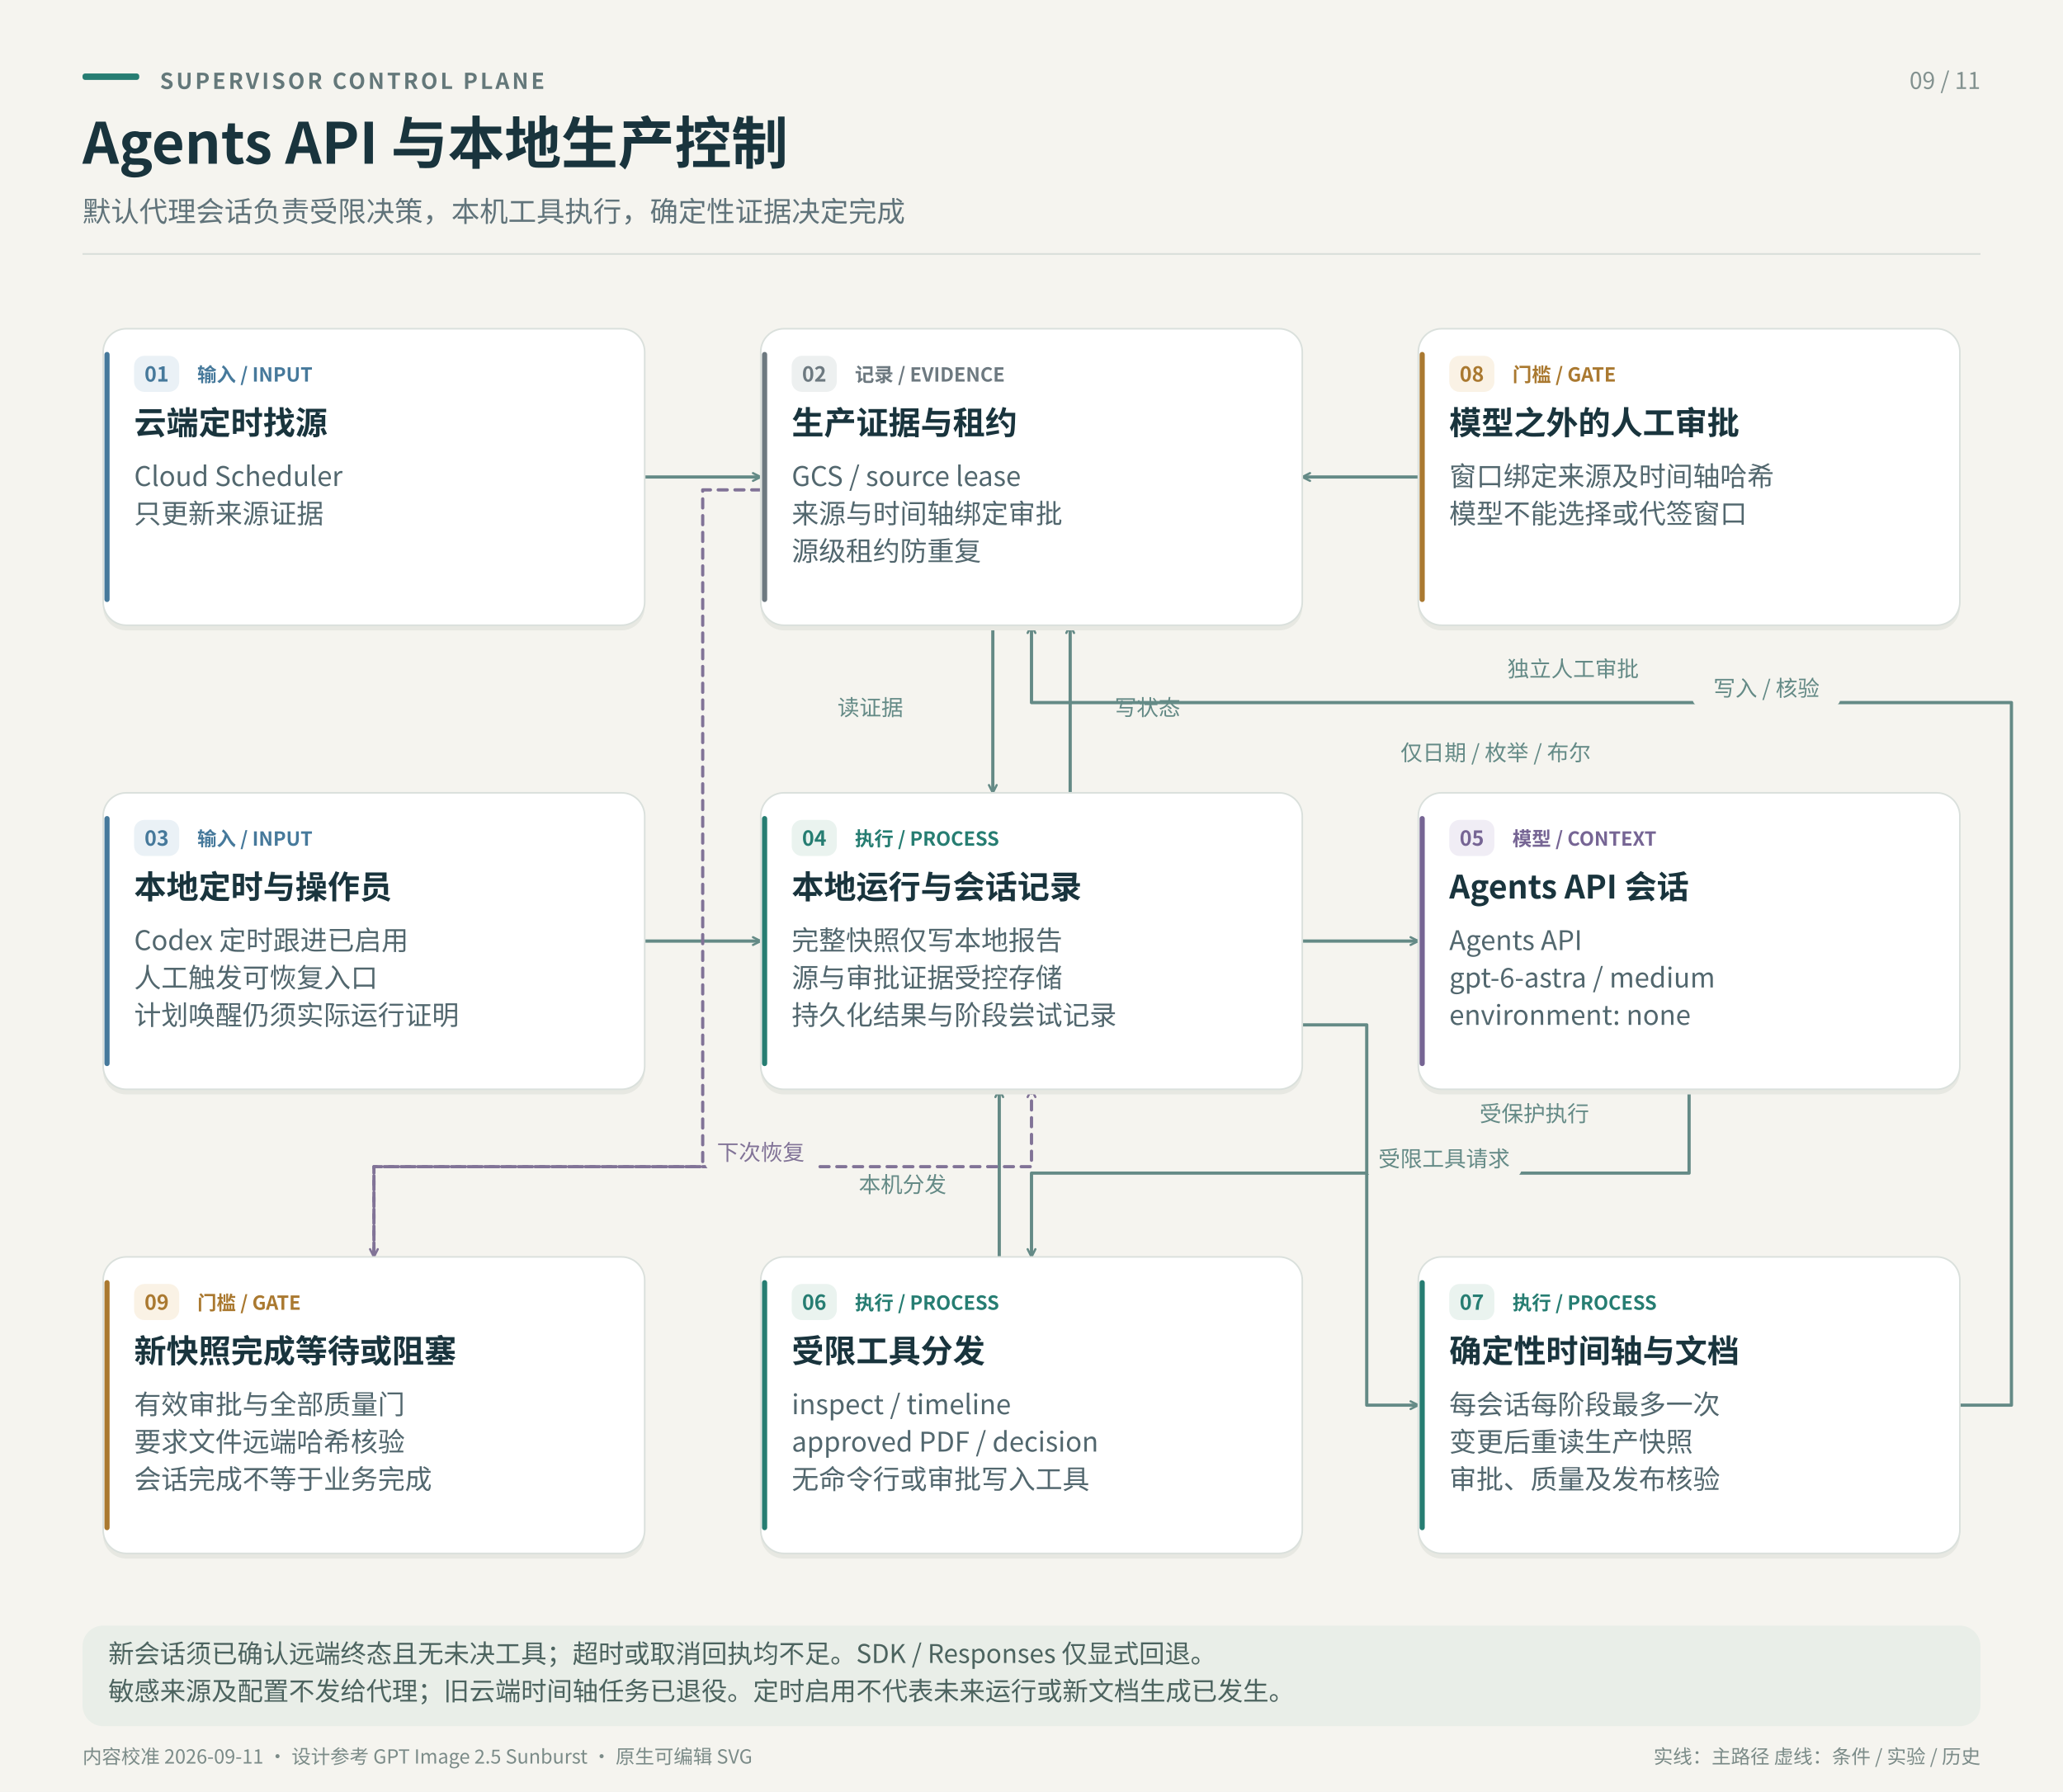
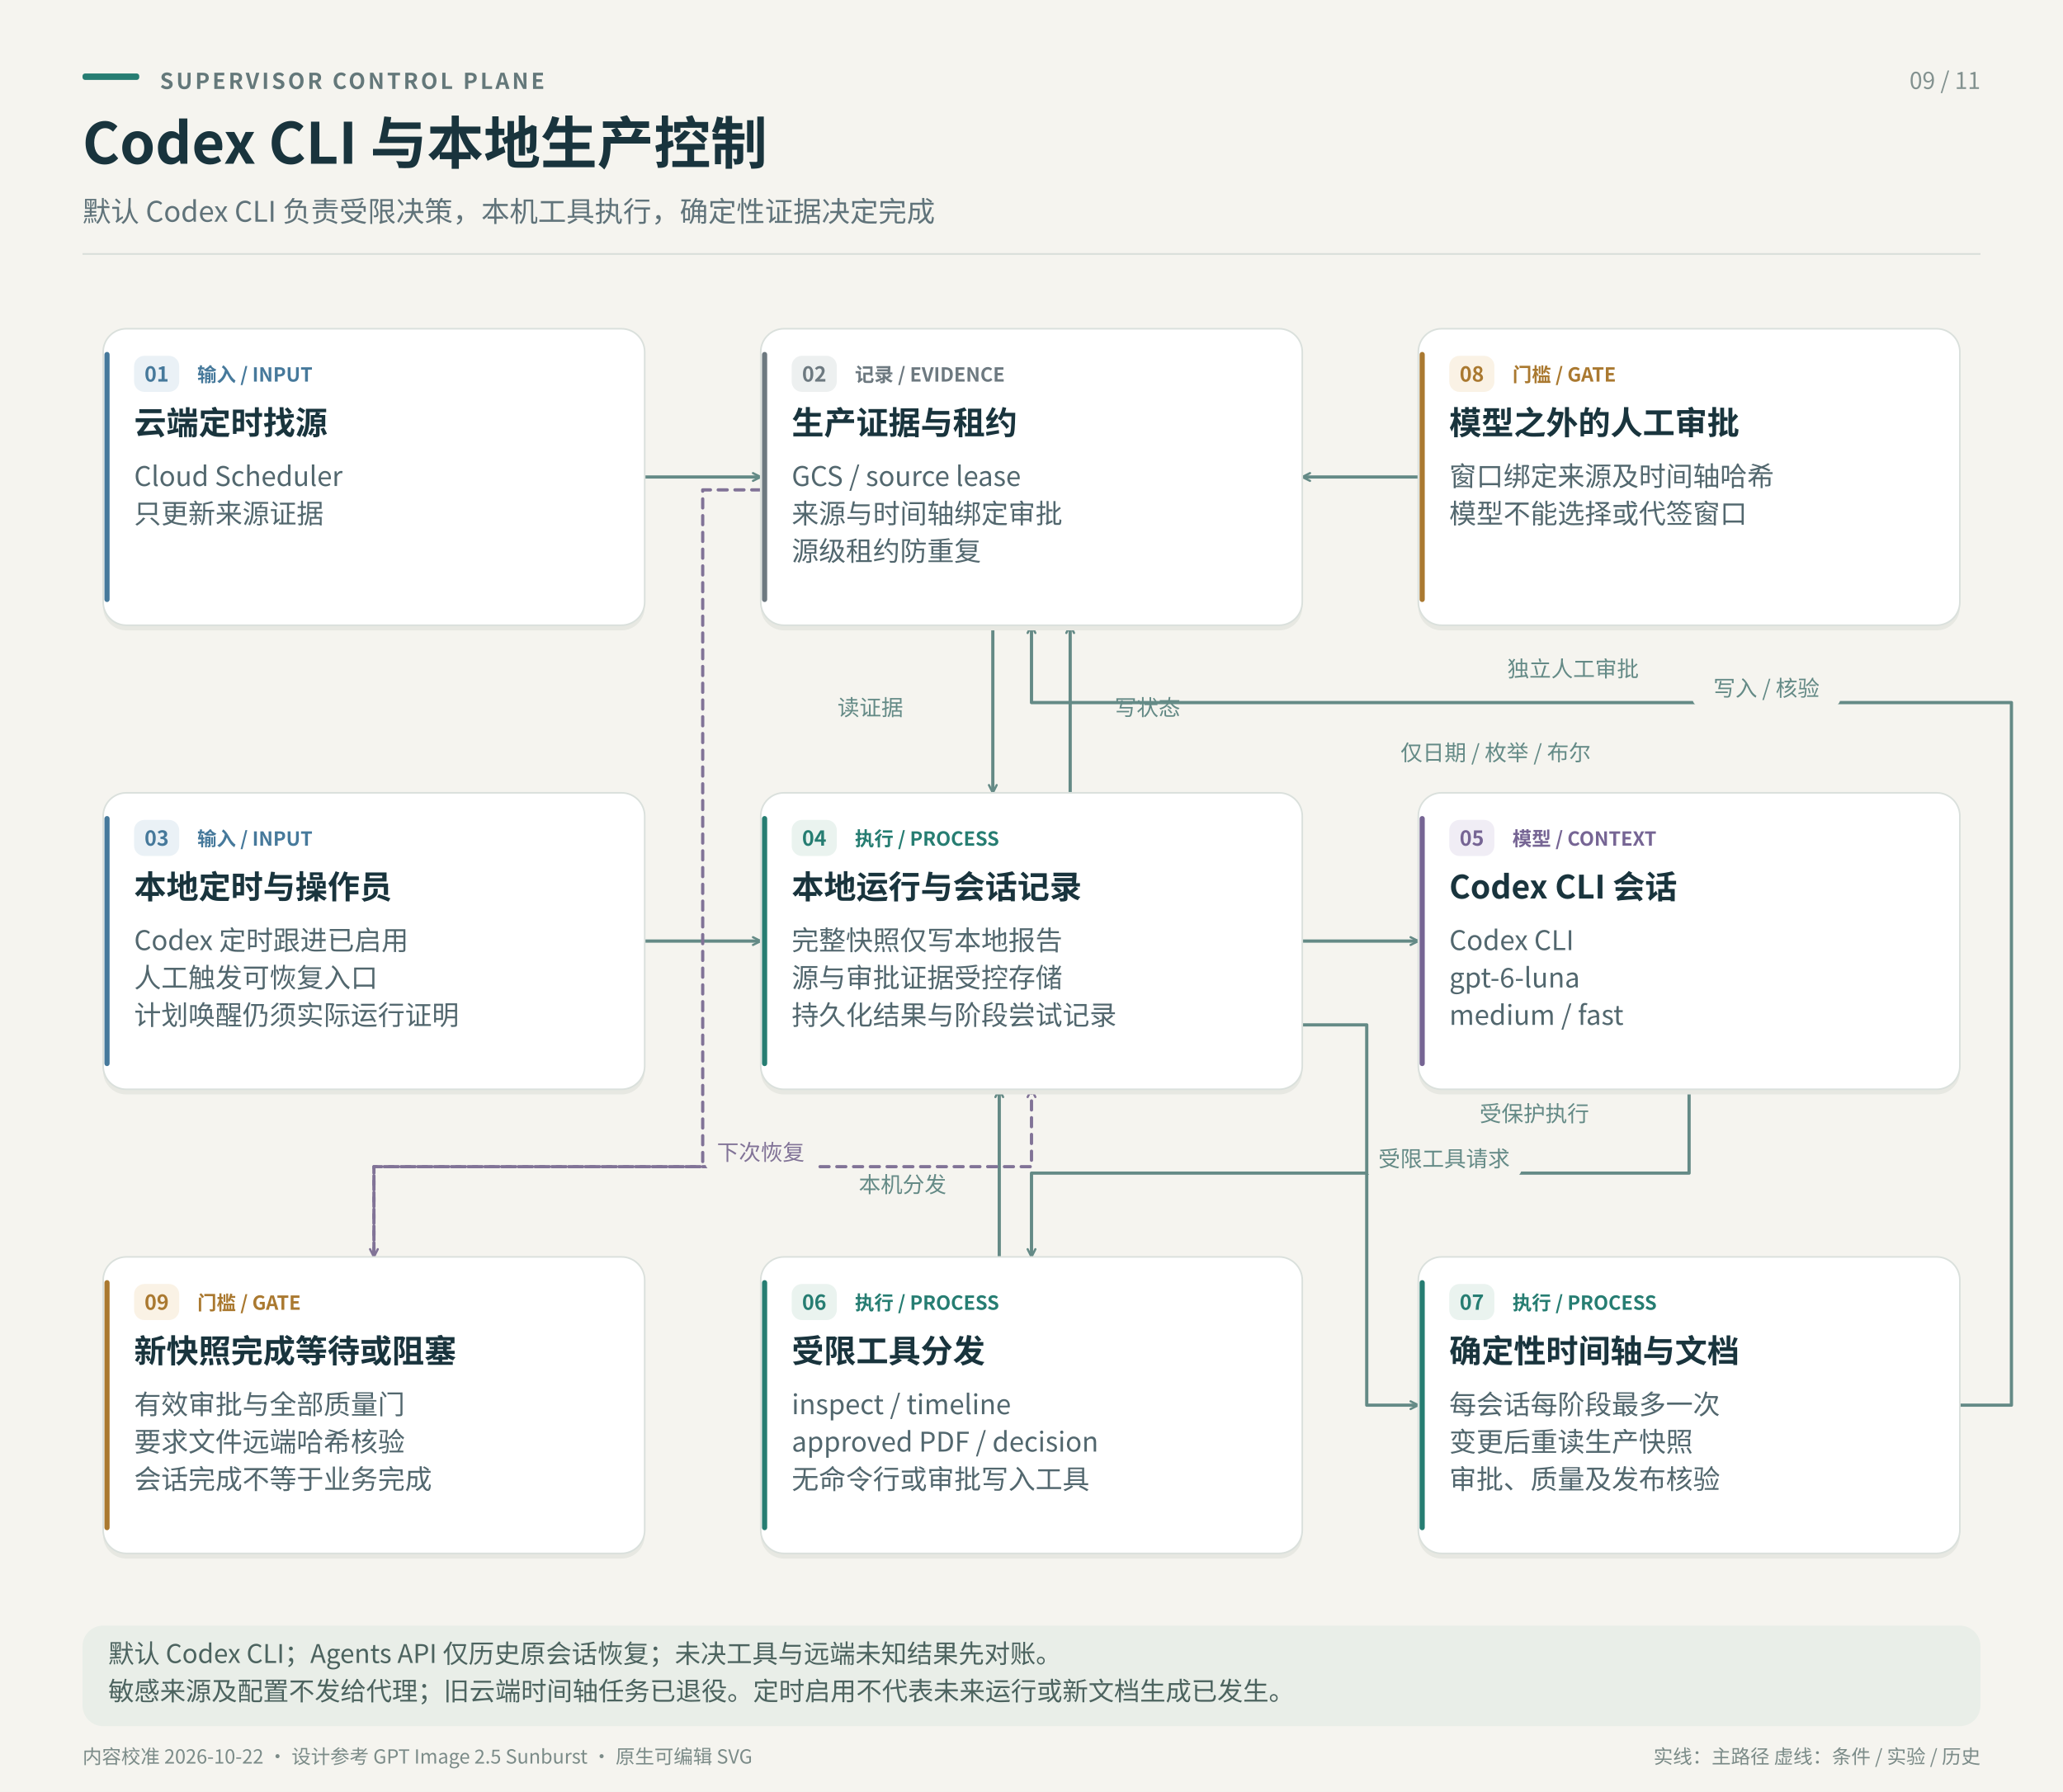
<svg xmlns="http://www.w3.org/2000/svg" width="1600" height="1390" viewBox="0 0 1600 1390" role="img" aria-labelledby="title desc">
  <style>text{font-family:"PingFang SC","Noto Sans CJK SC","Microsoft YaHei",Arial,sans-serif;} text{font-variant-ligatures:none}</style>
  <defs>
    <marker id="arrow" markerWidth="8" markerHeight="8" refX="7" refY="4" orient="auto-start-reverse" markerUnits="userSpaceOnUse">
      <path d="M1 1 L7 4 L1 7" fill="none" stroke="context-stroke" stroke-width="1.7" stroke-linecap="round" stroke-linejoin="round" />
    </marker>
  </defs>
  <rect x="0" y="0" width="1600" height="1390" rx="0" fill="#F5F4EF" stroke="none" />
  <rect x="64" y="57" width="44" height="5" rx="2" fill="#267D72" stroke="none" />
  <text x="124" y="69" font-size="17" font-weight="600" fill="#64787A" text-anchor="start" letter-spacing="2">SUPERVISOR CONTROL PLANE</text>
-   <text x="64" y="127" font-size="44" font-weight="650" fill="#19343D" text-anchor="start">Agents API 与本地生产控制</text>
-   <text x="64" y="172" font-size="22" font-weight="400" fill="#60737A" text-anchor="start">默认代理会话负责受限决策，本机工具执行，确定性证据决定完成</text>
+   <text x="64" y="127" font-size="44" font-weight="650" fill="#19343D" text-anchor="start">Codex CLI 与本地生产控制</text>
+   <text x="64" y="172" font-size="22" font-weight="400" fill="#60737A" text-anchor="start">默认 Codex CLI 负责受限决策，本机工具执行，确定性证据决定完成</text>
  <text x="1536" y="69" font-size="18" font-weight="500" fill="#82918F" text-anchor="end">09 / 11</text>
  <path d="M64 197H1536" stroke="#D8DEDA" stroke-width="1.3" />
  <path data-edge="scheduler:gcs" d="M500 370.0 L590 370.0" fill="none" stroke="#648A86" stroke-width="2.5" stroke-linecap="round" stroke-linejoin="round" stroke-dasharray="none" marker-end="url(#arrow)" />
  <path data-edge="operator:runner" d="M500 730.0 L590 730.0" fill="none" stroke="#648A86" stroke-width="2.5" stroke-linecap="round" stroke-linejoin="round" stroke-dasharray="none" marker-end="url(#arrow)" />
  <path data-edge="runner:agent" d="M1010 730 L1100 730" fill="none" stroke="#648A86" stroke-width="2.5" stroke-linecap="round" stroke-linejoin="round" stroke-dasharray="none" marker-end="url(#arrow)" />
  <rect x="1062.94" y="568" width="194.12" height="30" rx="6" fill="#F5F4EF" stroke="none" />
  <text x="1160" y="590" font-size="17" font-weight="500" fill="#648A86" text-anchor="middle">仅日期 / 枚举 / 布尔</text>
  <path data-edge="agent:tools" d="M1310 845 L1310 910 L800 910 L800 975" fill="none" stroke="#648A86" stroke-width="2.5" stroke-linecap="round" stroke-linejoin="round" stroke-dasharray="none" marker-end="url(#arrow)" />
  <rect x="1060.0" y="883" width="120.0" height="30" rx="6" fill="#F5F4EF" stroke="none" />
  <text x="1120" y="905" font-size="17" font-weight="500" fill="#648A86" text-anchor="middle">受限工具请求</text>
  <path data-edge="tools:runner" d="M775 975 L775 845" fill="none" stroke="#648A86" stroke-width="2.5" stroke-linecap="round" stroke-linejoin="round" stroke-dasharray="none" marker-end="url(#arrow)" />
  <rect x="657.0" y="903" width="86.0" height="30" rx="6" fill="#F5F4EF" stroke="none" />
  <text x="700" y="925" font-size="17" font-weight="500" fill="#648A86" text-anchor="middle">本机分发</text>
  <path data-edge="runner:production" d="M1010 795 L1060 795 L1060 1090 L1100 1090" fill="none" stroke="#648A86" stroke-width="2.5" stroke-linecap="round" stroke-linejoin="round" stroke-dasharray="none" marker-end="url(#arrow)" />
  <rect x="1138.5" y="848" width="103.0" height="30" rx="6" fill="#F5F4EF" stroke="none" />
  <text x="1190" y="870" font-size="17" font-weight="500" fill="#648A86" text-anchor="middle">受保护执行</text>
  <path data-edge="gcs:runner" d="M770 485 L770 615" fill="none" stroke="#648A86" stroke-width="2.5" stroke-linecap="round" stroke-linejoin="round" stroke-dasharray="none" marker-end="url(#arrow)" />
  <rect x="640.5" y="533" width="69.0" height="30" rx="6" fill="#F5F4EF" stroke="none" />
  <text x="675" y="555" font-size="17" font-weight="500" fill="#648A86" text-anchor="middle">读证据</text>
  <path data-edge="runner:gcs" d="M830 615 L830 485" fill="none" stroke="#648A86" stroke-width="2.5" stroke-linecap="round" stroke-linejoin="round" stroke-dasharray="none" marker-end="url(#arrow)" />
  <rect x="855.5" y="533" width="69.0" height="30" rx="6" fill="#F5F4EF" stroke="none" />
  <text x="890" y="555" font-size="17" font-weight="500" fill="#648A86" text-anchor="middle">写状态</text>
  <path data-edge="approval:gcs" d="M1100 370 L1010 370" fill="none" stroke="#648A86" stroke-width="2.5" stroke-linecap="round" stroke-linejoin="round" stroke-dasharray="none" marker-end="url(#arrow)" />
  <rect x="1160.0" y="503" width="120.0" height="30" rx="6" fill="#F5F4EF" stroke="none" />
  <text x="1220" y="525" font-size="17" font-weight="500" fill="#648A86" text-anchor="middle">独立人工审批</text>
  <path data-edge="production:gcs" d="M1520 1090 L1560 1090 L1560 545 L800 545 L800 485" fill="none" stroke="#648A86" stroke-width="2.5" stroke-linecap="round" stroke-linejoin="round" stroke-dasharray="none" marker-end="url(#arrow)" />
  <rect x="1312.72" y="518" width="114.56" height="30" rx="6" fill="#F5F4EF" stroke="none" />
  <text x="1370" y="540" font-size="17" font-weight="500" fill="#648A86" text-anchor="middle">写入 / 核验</text>
  <path data-edge="gcs:decision" d="M590 380 L545 380 L545 905 L290 905 L290 975" fill="none" stroke="#817397" stroke-width="2.5" stroke-linecap="round" stroke-linejoin="round" stroke-dasharray="7 6" marker-end="url(#arrow)" />
  <path data-edge="decision:runner" d="M290 975 L290 905 L800 905 L800 845" fill="none" stroke="#817397" stroke-width="2.5" stroke-linecap="round" stroke-linejoin="round" stroke-dasharray="7 6" marker-end="url(#arrow)" />
  <rect x="547.0" y="878" width="86.0" height="30" rx="6" fill="#F5F4EF" stroke="none" />
  <text x="590" y="900" font-size="17" font-weight="500" fill="#817397" text-anchor="middle">下次恢复</text>
  <g id="node-scheduler" data-node="scheduler">
    <rect x="80" y="259" width="420" height="230" rx="18" fill="#E7E8E2" stroke="none" />
    <rect x="80" y="255" width="420" height="230" rx="18" fill="#FFFFFF" stroke="#DAE0DC" stroke-width="1.25" stroke-dasharray="none" />
    <rect x="81" y="273" width="4" height="194" rx="2" fill="#46799B" stroke="none" />
    <rect x="104" y="276" width="35" height="28" rx="8" fill="#EAF1F6" stroke="none" />
    <text x="121.5" y="296" font-size="16" font-weight="700" fill="#46799B" text-anchor="middle" data-box="104,276,35,28">01</text>
    <text x="153" y="296" font-size="15" font-weight="600" fill="#46799B" text-anchor="start" data-box="148,273,332,35">输入 / INPUT</text>
    <text x="104" y="337" font-size="25" font-weight="650" fill="#19343D" text-anchor="start" data-box="100,310,380,162">云端定时找源</text>
    <text x="104" y="377" font-size="21" font-weight="400" fill="#52676E" text-anchor="start" data-box="100,310,380,162">Cloud Scheduler</text>
    <text x="104" y="406" font-size="21" font-weight="400" fill="#52676E" text-anchor="start" data-box="100,310,380,162">只更新来源证据</text>
  </g>
  <g id="node-gcs" data-node="gcs">
    <rect x="590" y="259" width="420" height="230" rx="18" fill="#E7E8E2" stroke="none" />
    <rect x="590" y="255" width="420" height="230" rx="18" fill="#FFFFFF" stroke="#DAE0DC" stroke-width="1.25" stroke-dasharray="none" />
    <rect x="591" y="273" width="4" height="194" rx="2" fill="#6D7980" stroke="none" />
    <rect x="614" y="276" width="35" height="28" rx="8" fill="#EDF0F0" stroke="none" />
    <text x="631.5" y="296" font-size="16" font-weight="700" fill="#6D7980" text-anchor="middle" data-box="614,276,35,28">02</text>
    <text x="663" y="296" font-size="15" font-weight="600" fill="#6D7980" text-anchor="start" data-box="658,273,332,35">记录 / EVIDENCE</text>
    <text x="614" y="337" font-size="25" font-weight="650" fill="#19343D" text-anchor="start" data-box="610,310,380,162">生产证据与租约</text>
    <text x="614" y="377" font-size="21" font-weight="400" fill="#52676E" text-anchor="start" data-box="610,310,380,162">GCS / source lease</text>
    <text x="614" y="406" font-size="21" font-weight="400" fill="#52676E" text-anchor="start" data-box="610,310,380,162">来源与时间轴绑定审批</text>
    <text x="614" y="435" font-size="21" font-weight="400" fill="#52676E" text-anchor="start" data-box="610,310,380,162">源级租约防重复</text>
  </g>
  <g id="node-operator" data-node="operator">
    <rect x="80" y="619" width="420" height="230" rx="18" fill="#E7E8E2" stroke="none" />
    <rect x="80" y="615" width="420" height="230" rx="18" fill="#FFFFFF" stroke="#DAE0DC" stroke-width="1.25" stroke-dasharray="none" />
    <rect x="81" y="633" width="4" height="194" rx="2" fill="#46799B" stroke="none" />
    <rect x="104" y="636" width="35" height="28" rx="8" fill="#EAF1F6" stroke="none" />
    <text x="121.5" y="656" font-size="16" font-weight="700" fill="#46799B" text-anchor="middle" data-box="104,636,35,28">03</text>
    <text x="153" y="656" font-size="15" font-weight="600" fill="#46799B" text-anchor="start" data-box="148,633,332,35">输入 / INPUT</text>
    <text x="104" y="697" font-size="25" font-weight="650" fill="#19343D" text-anchor="start" data-box="100,670,380,162">本地定时与操作员</text>
    <text x="104" y="737" font-size="21" font-weight="400" fill="#52676E" text-anchor="start" data-box="100,670,380,162">Codex 定时跟进已启用</text>
    <text x="104" y="766" font-size="21" font-weight="400" fill="#52676E" text-anchor="start" data-box="100,670,380,162">人工触发可恢复入口</text>
    <text x="104" y="795" font-size="21" font-weight="400" fill="#52676E" text-anchor="start" data-box="100,670,380,162">计划唤醒仍须实际运行证明</text>
  </g>
  <g id="node-runner" data-node="runner">
    <rect x="590" y="619" width="420" height="230" rx="18" fill="#E7E8E2" stroke="none" />
    <rect x="590" y="615" width="420" height="230" rx="18" fill="#FFFFFF" stroke="#DAE0DC" stroke-width="1.25" stroke-dasharray="none" />
    <rect x="591" y="633" width="4" height="194" rx="2" fill="#267D72" stroke="none" />
    <rect x="614" y="636" width="35" height="28" rx="8" fill="#EAF3EF" stroke="none" />
    <text x="631.5" y="656" font-size="16" font-weight="700" fill="#267D72" text-anchor="middle" data-box="614,636,35,28">04</text>
    <text x="663" y="656" font-size="15" font-weight="600" fill="#267D72" text-anchor="start" data-box="658,633,332,35">执行 / PROCESS</text>
    <text x="614" y="697" font-size="25" font-weight="650" fill="#19343D" text-anchor="start" data-box="610,670,380,162">本地运行与会话记录</text>
    <text x="614" y="737" font-size="21" font-weight="400" fill="#52676E" text-anchor="start" data-box="610,670,380,162">完整快照仅写本地报告</text>
    <text x="614" y="766" font-size="21" font-weight="400" fill="#52676E" text-anchor="start" data-box="610,670,380,162">源与审批证据受控存储</text>
    <text x="614" y="795" font-size="21" font-weight="400" fill="#52676E" text-anchor="start" data-box="610,670,380,162">持久化结果与阶段尝试记录</text>
  </g>
  <g id="node-agent" data-node="agent">
    <rect x="1100" y="619" width="420" height="230" rx="18" fill="#E7E8E2" stroke="none" />
    <rect x="1100" y="615" width="420" height="230" rx="18" fill="#FFFFFF" stroke="#DAE0DC" stroke-width="1.25" stroke-dasharray="none" />
    <rect x="1101" y="633" width="4" height="194" rx="2" fill="#766594" stroke="none" />
    <rect x="1124" y="636" width="35" height="28" rx="8" fill="#F0EDF5" stroke="none" />
    <text x="1141.5" y="656" font-size="16" font-weight="700" fill="#766594" text-anchor="middle" data-box="1124,636,35,28">05</text>
    <text x="1173" y="656" font-size="15" font-weight="600" fill="#766594" text-anchor="start" data-box="1168,633,332,35">模型 / CONTEXT</text>
-     <text x="1124" y="697" font-size="25" font-weight="650" fill="#19343D" text-anchor="start" data-box="1120,670,380,162">Agents API 会话</text>
-     <text x="1124" y="737" font-size="21" font-weight="400" fill="#52676E" text-anchor="start" data-box="1120,670,380,162">Agents API</text>
-     <text x="1124" y="766" font-size="21" font-weight="400" fill="#52676E" text-anchor="start" data-box="1120,670,380,162">gpt-6-astra / medium</text>
-     <text x="1124" y="795" font-size="21" font-weight="400" fill="#52676E" text-anchor="start" data-box="1120,670,380,162">environment: none</text>
+     <text x="1124" y="697" font-size="25" font-weight="650" fill="#19343D" text-anchor="start" data-box="1120,670,380,162">Codex CLI 会话</text>
+     <text x="1124" y="737" font-size="21" font-weight="400" fill="#52676E" text-anchor="start" data-box="1120,670,380,162">Codex CLI</text>
+     <text x="1124" y="766" font-size="21" font-weight="400" fill="#52676E" text-anchor="start" data-box="1120,670,380,162">gpt-6-luna</text>
+     <text x="1124" y="795" font-size="21" font-weight="400" fill="#52676E" text-anchor="start" data-box="1120,670,380,162">medium / fast</text>
  </g>
  <g id="node-tools" data-node="tools">
    <rect x="590" y="979" width="420" height="230" rx="18" fill="#E7E8E2" stroke="none" />
    <rect x="590" y="975" width="420" height="230" rx="18" fill="#FFFFFF" stroke="#DAE0DC" stroke-width="1.25" stroke-dasharray="none" />
    <rect x="591" y="993" width="4" height="194" rx="2" fill="#267D72" stroke="none" />
    <rect x="614" y="996" width="35" height="28" rx="8" fill="#EAF3EF" stroke="none" />
    <text x="631.5" y="1016" font-size="16" font-weight="700" fill="#267D72" text-anchor="middle" data-box="614,996,35,28">06</text>
    <text x="663" y="1016" font-size="15" font-weight="600" fill="#267D72" text-anchor="start" data-box="658,993,332,35">执行 / PROCESS</text>
    <text x="614" y="1057" font-size="25" font-weight="650" fill="#19343D" text-anchor="start" data-box="610,1030,380,162">受限工具分发</text>
    <text x="614" y="1097" font-size="21" font-weight="400" fill="#52676E" text-anchor="start" data-box="610,1030,380,162">inspect / timeline</text>
    <text x="614" y="1126" font-size="21" font-weight="400" fill="#52676E" text-anchor="start" data-box="610,1030,380,162">approved PDF / decision</text>
    <text x="614" y="1155" font-size="21" font-weight="400" fill="#52676E" text-anchor="start" data-box="610,1030,380,162">无命令行或审批写入工具</text>
  </g>
  <g id="node-production" data-node="production">
    <rect x="1100" y="979" width="420" height="230" rx="18" fill="#E7E8E2" stroke="none" />
    <rect x="1100" y="975" width="420" height="230" rx="18" fill="#FFFFFF" stroke="#DAE0DC" stroke-width="1.25" stroke-dasharray="none" />
    <rect x="1101" y="993" width="4" height="194" rx="2" fill="#267D72" stroke="none" />
    <rect x="1124" y="996" width="35" height="28" rx="8" fill="#EAF3EF" stroke="none" />
    <text x="1141.5" y="1016" font-size="16" font-weight="700" fill="#267D72" text-anchor="middle" data-box="1124,996,35,28">07</text>
    <text x="1173" y="1016" font-size="15" font-weight="600" fill="#267D72" text-anchor="start" data-box="1168,993,332,35">执行 / PROCESS</text>
    <text x="1124" y="1057" font-size="25" font-weight="650" fill="#19343D" text-anchor="start" data-box="1120,1030,380,162">确定性时间轴与文档</text>
    <text x="1124" y="1097" font-size="21" font-weight="400" fill="#52676E" text-anchor="start" data-box="1120,1030,380,162">每会话每阶段最多一次</text>
    <text x="1124" y="1126" font-size="21" font-weight="400" fill="#52676E" text-anchor="start" data-box="1120,1030,380,162">变更后重读生产快照</text>
    <text x="1124" y="1155" font-size="21" font-weight="400" fill="#52676E" text-anchor="start" data-box="1120,1030,380,162">审批、质量及发布核验</text>
  </g>
  <g id="node-approval" data-node="approval">
    <rect x="1100" y="259" width="420" height="230" rx="18" fill="#E7E8E2" stroke="none" />
    <rect x="1100" y="255" width="420" height="230" rx="18" fill="#FFFFFF" stroke="#DAE0DC" stroke-width="1.25" stroke-dasharray="none" />
    <rect x="1101" y="273" width="4" height="194" rx="2" fill="#AA7930" stroke="none" />
    <rect x="1124" y="276" width="35" height="28" rx="8" fill="#FAF2E5" stroke="none" />
    <text x="1141.5" y="296" font-size="16" font-weight="700" fill="#AA7930" text-anchor="middle" data-box="1124,276,35,28">08</text>
    <text x="1173" y="296" font-size="15" font-weight="600" fill="#AA7930" text-anchor="start" data-box="1168,273,332,35">门槛 / GATE</text>
    <text x="1124" y="337" font-size="25" font-weight="650" fill="#19343D" text-anchor="start" data-box="1120,310,380,162">模型之外的人工审批</text>
    <text x="1124" y="377" font-size="21" font-weight="400" fill="#52676E" text-anchor="start" data-box="1120,310,380,162">窗口绑定来源及时间轴哈希</text>
    <text x="1124" y="406" font-size="21" font-weight="400" fill="#52676E" text-anchor="start" data-box="1120,310,380,162">模型不能选择或代签窗口</text>
  </g>
  <g id="node-decision" data-node="decision">
    <rect x="80" y="979" width="420" height="230" rx="18" fill="#E7E8E2" stroke="none" />
    <rect x="80" y="975" width="420" height="230" rx="18" fill="#FFFFFF" stroke="#DAE0DC" stroke-width="1.25" stroke-dasharray="none" />
    <rect x="81" y="993" width="4" height="194" rx="2" fill="#AA7930" stroke="none" />
    <rect x="104" y="996" width="35" height="28" rx="8" fill="#FAF2E5" stroke="none" />
    <text x="121.5" y="1016" font-size="16" font-weight="700" fill="#AA7930" text-anchor="middle" data-box="104,996,35,28">09</text>
    <text x="153" y="1016" font-size="15" font-weight="600" fill="#AA7930" text-anchor="start" data-box="148,993,332,35">门槛 / GATE</text>
    <text x="104" y="1057" font-size="25" font-weight="650" fill="#19343D" text-anchor="start" data-box="100,1030,380,162">新快照完成等待或阻塞</text>
    <text x="104" y="1097" font-size="21" font-weight="400" fill="#52676E" text-anchor="start" data-box="100,1030,380,162">有效审批与全部质量门</text>
    <text x="104" y="1126" font-size="21" font-weight="400" fill="#52676E" text-anchor="start" data-box="100,1030,380,162">要求文件远端哈希核验</text>
    <text x="104" y="1155" font-size="21" font-weight="400" fill="#52676E" text-anchor="start" data-box="100,1030,380,162">会话完成不等于业务完成</text>
  </g>
  <rect x="64" y="1261" width="1472" height="78" rx="16" fill="#E9EEE8" stroke="none" />
-   <text x="84" y="1290" font-size="20" font-weight="400" fill="#4C635F" text-anchor="start">新会话须已确认远端终态且无未决工具；超时或取消回执均不足。SDK / Responses 仅显式回退。</text>
+   <text x="84" y="1290" font-size="20" font-weight="400" fill="#4C635F" text-anchor="start">默认 Codex CLI；Agents API 仅历史原会话恢复；未决工具与远端未知结果先对账。</text>
  <text x="84" y="1319" font-size="20" font-weight="400" fill="#4C635F" text-anchor="start">敏感来源及配置不发给代理；旧云端时间轴任务已退役。定时启用不代表未来运行或新文档生成已发生。</text>
-   <text x="64" y="1368" font-size="15" font-weight="400" fill="#7B8B88" text-anchor="start">内容校准 2026-09-11 · 设计参考 GPT Image 2.5 Sunburst · 原生可编辑 SVG</text>
+   <text x="64" y="1368" font-size="15" font-weight="400" fill="#7B8B88" text-anchor="start">内容校准 2026-10-22 · 设计参考 GPT Image 2.5 Sunburst · 原生可编辑 SVG</text>
  <text x="1536" y="1368" font-size="15" font-weight="400" fill="#7B8B88" text-anchor="end">实线：主路径   虚线：条件 / 实验 / 历史</text>
</svg>
